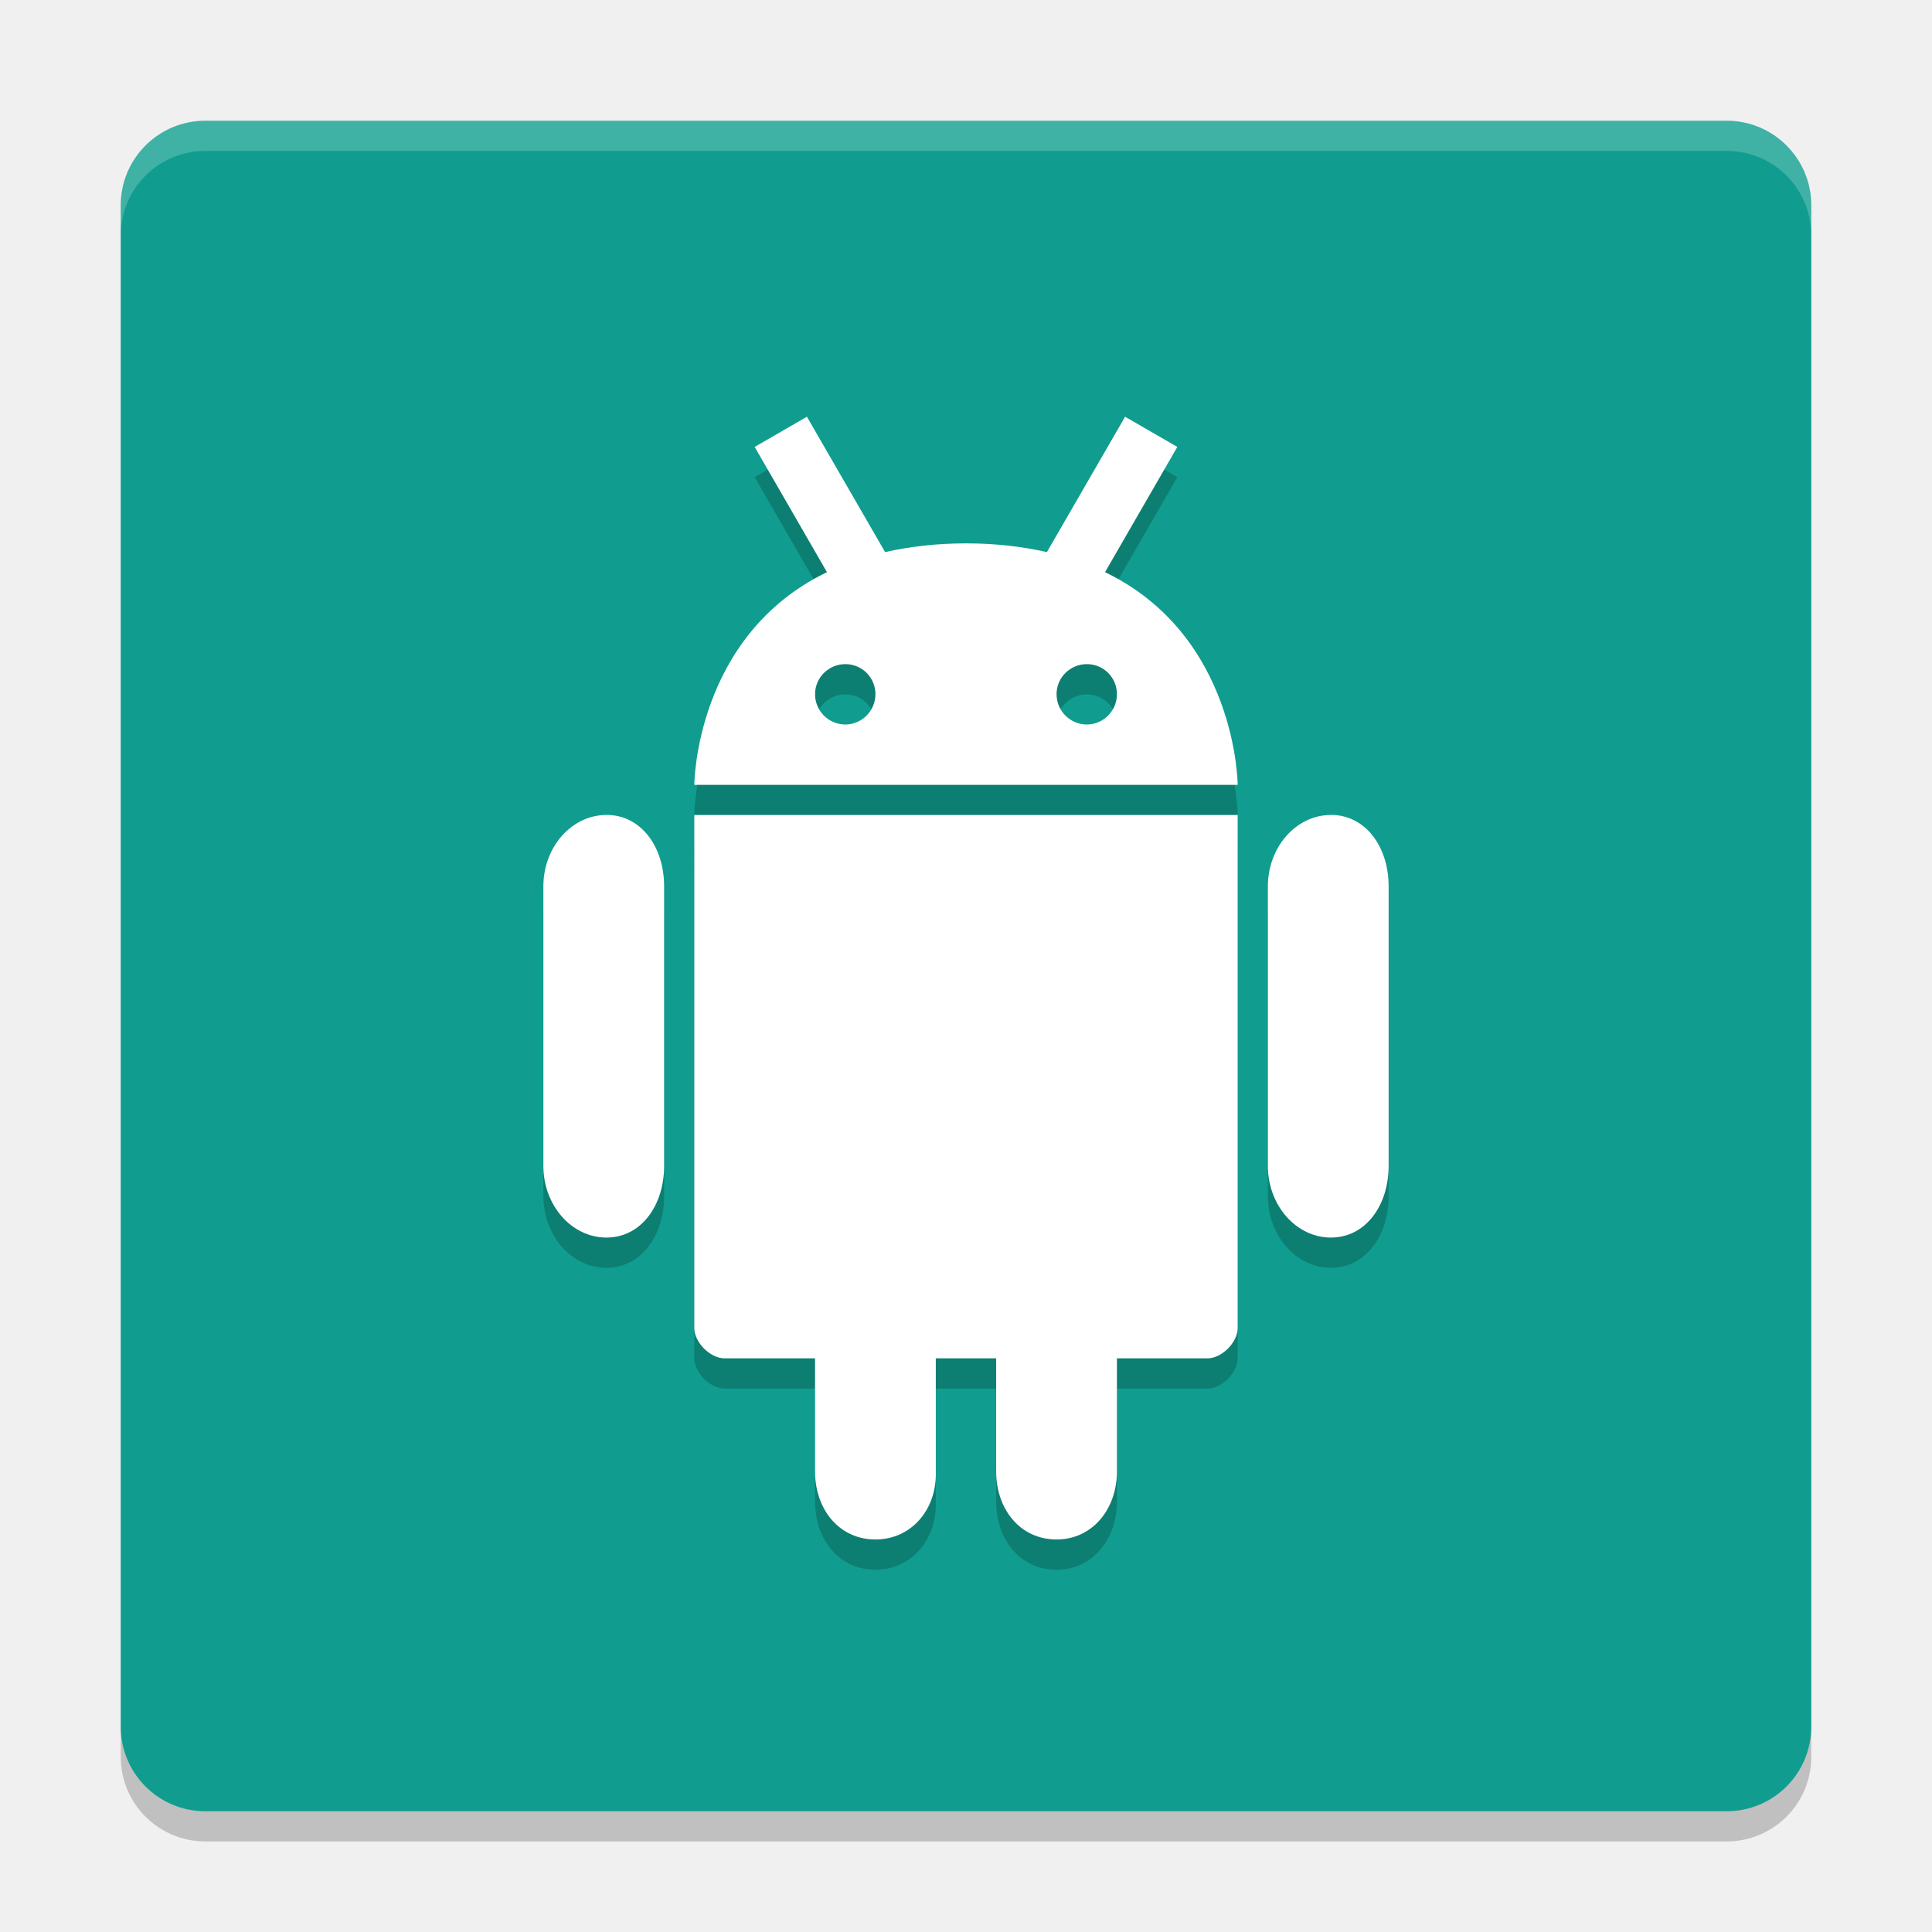
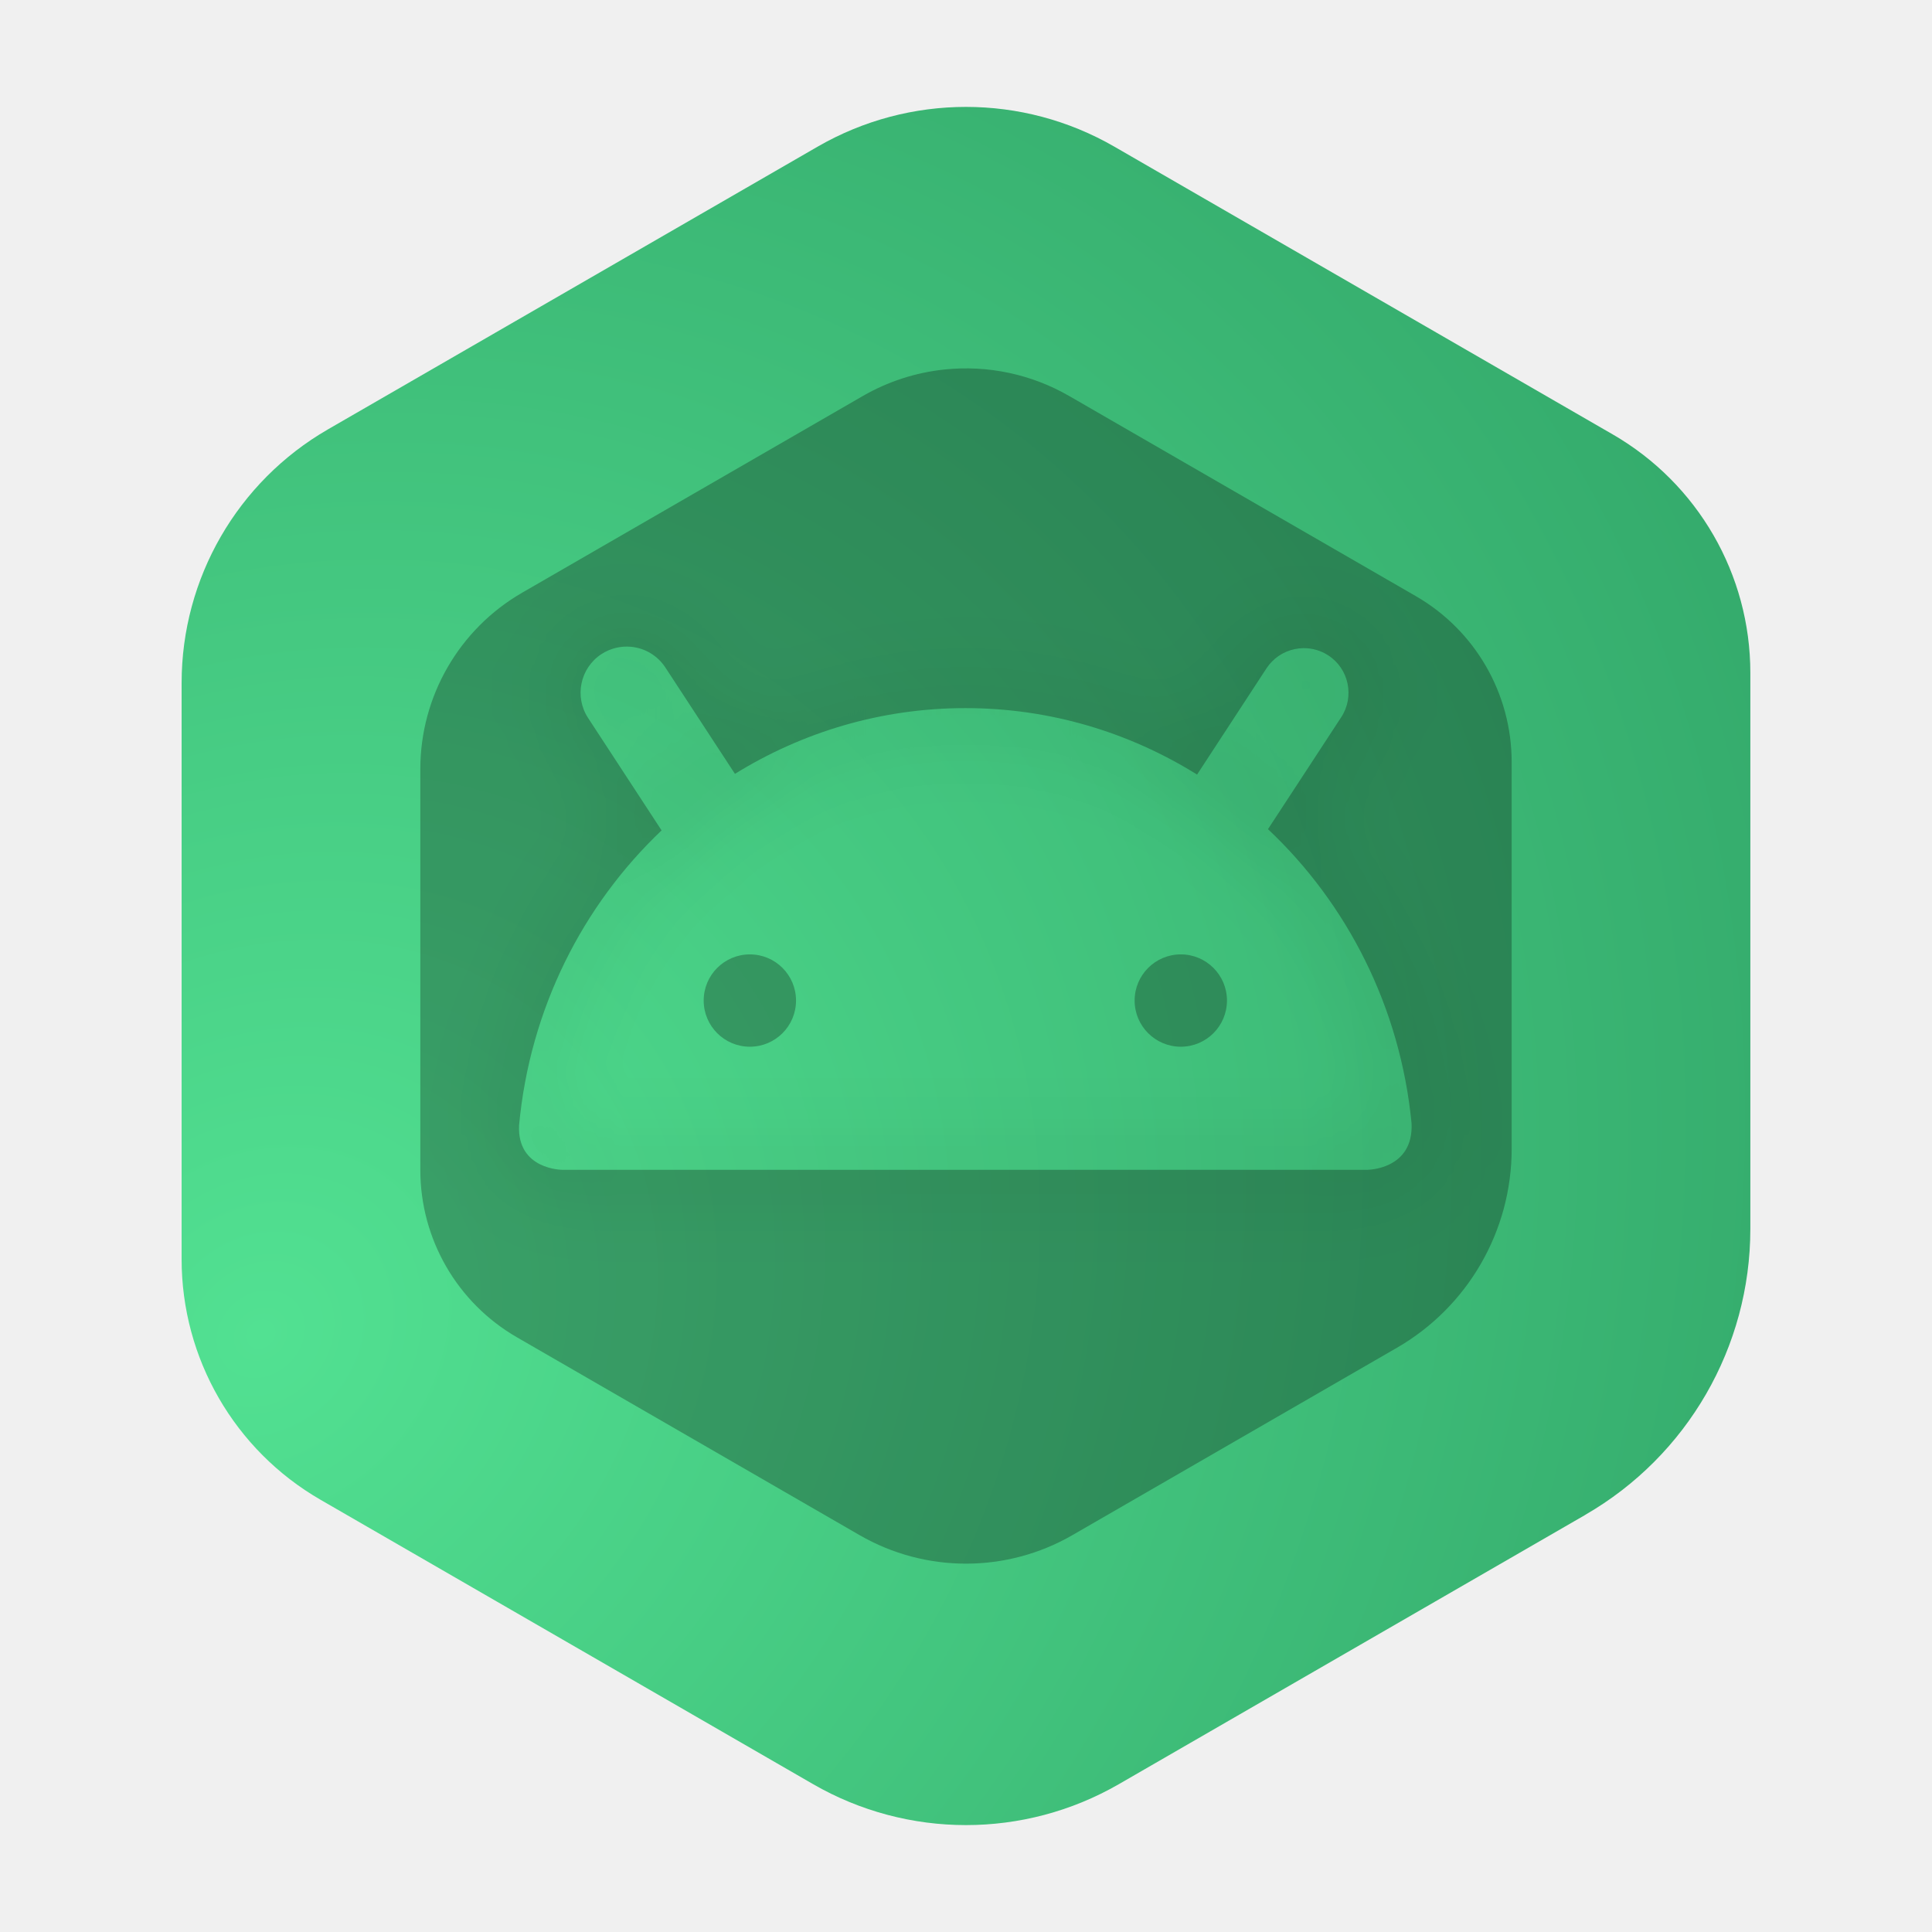
- <svg xmlns="http://www.w3.org/2000/svg" width="64" height="64" version="1">
-   <rect style="opacity:0.2" width="56" height="56" x="4" y="5" rx="2.8" ry="2.8" />
-   <rect style="fill:#109d8f" width="56" height="56" x="4" y="4" rx="2.8" ry="2.8" />
-   <path style="opacity:0.2" d="m 26.73,14.807 -1.73,1 2.394,4.149 C 23.018,22.069 23,27.002 23,27.002 h 18 c 0,0 -0.02,-4.933 -4.394,-7.047 L 39,15.807 l -1.73,-1 -2.59,4.484 c -0.794,-0.178 -1.67,-0.289 -2.676,-0.289 -1.008,0 -1.888,0.111 -2.684,0.289 l -2.59,-4.484 z m 1.274,8.195 c 0.554,0 0.996,0.446 0.996,0.996 0,0.55 -0.448,1.004 -0.996,1.004 -0.554,0 -1.004,-0.448 -1.004,-1.004 0,-0.55 0.45,-0.996 1.004,-0.996 z m 8,0 c 0.554,0 0.996,0.446 0.996,0.996 0,0.55 -0.448,1.004 -0.996,1.004 -0.554,0 -1.004,-0.448 -1.004,-1.004 0,-0.55 0.45,-0.996 1.004,-0.996 z m 8.084,4.997 c -1.15,0 -2.088,1.06 -2.088,2.366 v 9.261 c 0,1.306 0.938,2.372 2.088,2.372 1.15,0 1.912,-1.066 1.912,-2.372 v -9.261 c 0,-1.308 -0.76,-2.368 -1.912,-2.368 M 23,27.999 l -4.9e-4,17 c -1.4e-5,0.471 0.529,1 1,1 h 3 v 3.75 c 0,1.244 0.792,2.25 2,2.25 1.2,0 2.04,-1.007 2,-2.25 v -3.75 h 2 V 49.75 c 0,1.244 0.792,2.25 2,2.25 1.2,0 2,-1.023 2,-2.25 v -3.75 h 3 c 0.472,0 1,-0.528 1,-1 v -17 z m -2.912,0 c -1.151,0 -2.088,1.06 -2.088,2.366 v 9.261 c 0,1.306 0.937,2.372 2.088,2.372 1.151,0 1.912,-1.066 1.912,-2.372 v -9.261 c 0,-1.308 -0.76,-2.368 -1.912,-2.368 m 15.834,-4.44 m -16.754,3.52" />
-   <path style="fill:#ffffff" d="m 26.73,13.805 -1.73,1 2.394,4.149 C 23.018,21.067 23,26 23,26 h 18 c 0,0 -0.02,-4.933 -4.394,-7.047 L 39,14.805 l -1.73,-1 -2.59,4.484 c -0.794,-0.178 -1.67,-0.289 -2.676,-0.289 -1.008,0 -1.888,0.111 -2.684,0.289 l -2.59,-4.484 z M 28.004,22 C 28.558,22 29,22.446 29,22.996 29,23.546 28.552,24 28.004,24 27.45,24 27,23.552 27,22.996 27,22.446 27.45,22 28.004,22 Z m 8,0 C 36.558,22 37,22.446 37,22.996 37,23.546 36.552,24 36.004,24 35.45,24 35,23.552 35,22.996 35,22.446 35.45,22 36.004,22 Z m 8.084,4.997 c -1.15,0 -2.088,1.06 -2.088,2.366 v 9.261 c 0,1.306 0.938,2.372 2.088,2.372 1.15,0 1.912,-1.066 1.912,-2.372 v -9.261 c 0,-1.308 -0.76,-2.368 -1.912,-2.368 M 23,26.997 l -4.9e-4,17 c -1.4e-5,0.471 0.529,1 1,1 h 3 v 3.75 c 0,1.244 0.792,2.25 2,2.25 1.2,0 2.04,-1.007 2,-2.25 v -3.75 h 2 v 3.75 c 0,1.244 0.792,2.25 2,2.25 1.2,0 2,-1.023 2,-2.25 v -3.75 h 3 c 0.472,0 1,-0.528 1,-1 v -17 z m -2.912,0 c -1.151,0 -2.088,1.06 -2.088,2.366 v 9.261 c 0,1.306 0.937,2.372 2.088,2.372 1.151,0 1.912,-1.066 1.912,-2.372 v -9.261 c 0,-1.308 -0.76,-2.368 -1.912,-2.368 m 15.834,-4.44 m -16.754,3.52" />
-   <path style="opacity:0.2;fill:#ffffff" d="M 6.801 4 C 5.25 4 4 5.25 4 6.801 L 4 7.801 C 4 6.25 5.25 5 6.801 5 L 57.199 5 C 58.75 5 60 6.25 60 7.801 L 60 6.801 C 60 5.25 58.75 4 57.199 4 L 6.801 4 z" />
+ <svg xmlns="http://www.w3.org/2000/svg" xmlns:xlink="http://www.w3.org/1999/xlink" width="64" height="64" version="1" id="svg4">
+   <defs id="defs4">
+     <radialGradient xlink:href="#linearGradient10" id="radialGradient33-3" cx="5.953" cy="34.176" fx="5.953" fy="34.176" r="22.292" gradientTransform="matrix(1.525673,1.593904,-1.852315,1.773022,60.17584,-34.50762)" gradientUnits="userSpaceOnUse" />
+     <linearGradient id="linearGradient10">
+       <stop style="stop-color:#52e192;stop-opacity:1;" offset="0" id="stop9" />
+       <stop style="stop-color:#2fa165;stop-opacity:1;" offset="1" id="stop10" />
+     </linearGradient>
+     <filter style="color-interpolation-filters:sRGB" id="filter17" x="-0.112" y="-0.192" width="1.225" height="1.384">
+       <feGaussianBlur stdDeviation="2.675" id="feGaussianBlur17" />
+     </filter>
+   </defs>
+   <path style="fill:url(#radialGradient33-3);fill-opacity:1;stroke:#ffffff;stroke-width:0;stroke-dasharray:none" id="path13-3" transform="matrix(1.165601,0,0,1.165601,1.687269,2.738201)" d="m 43.607,40.703 -13.254,7.652 a 8.695,8.695 2.5219888e-7 0 1 -8.695,0 L 7.66,40.273 A 7.892,7.892 60 0 1 3.714,33.438 l 1e-7,-16.379 A 8.322,8.322 120 0 1 7.875,9.852 L 21.789,1.819 a 8.434,8.434 2.5219889e-7 0 1 8.434,0 l 14.162,8.177 a 7.825,7.825 60 0 1 3.912,6.776 l 0,15.806 a 9.381,9.381 120 0 1 -4.691,8.124 z" />
+   <path id="path13-3-1" style="opacity:0.27;fill:#000000;fill-opacity:1;stroke:#ffffff;stroke-width:0;stroke-dasharray:none" d="M 25.125 0.736 A 8.434 8.434 0 0 0 21.789 1.82 L 7.876 9.853 A 8.322 8.322 0 0 0 3.714 17.06 L 3.714 33.438 A 7.892 7.892 0 0 0 7.659 40.272 L 21.658 48.355 A 8.695 8.695 0 0 0 30.354 48.355 L 43.606 40.703 A 9.381 9.381 0 0 0 48.298 32.579 L 48.298 16.773 A 7.825 7.825 0 0 0 44.384 9.995 L 30.224 1.82 A 8.434 8.434 0 0 0 25.125 0.736 z M 12.323 12.064 A 1.886 1.886 0 0 1 13.724 12.909 L 16.567 17.255 C 19.319 15.552 22.538 14.569 25.982 14.569 C 29.446 14.569 32.683 15.563 35.446 17.284 L 38.283 12.943 A 1.823 1.823 0 0 1 39.437 12.158 A 1.823 1.823 0 0 1 39.791 12.119 A 1.823 1.823 0 0 1 40.807 12.416 A 1.823 1.823 0 0 1 41.335 14.94 L 38.343 19.514 C 41.576 22.56 43.746 26.783 44.208 31.526 C 44.301 33.432 42.395 33.431 42.395 33.431 L 9.516 33.431 C 9.516 33.431 7.665 33.43 7.748 31.615 C 8.189 26.862 10.346 22.626 13.57 19.565 L 10.569 14.974 A 1.886 1.886 0 0 1 11.113 12.363 A 1.886 1.886 0 0 1 12.323 12.064 z M 17.176 24.63 A 1.886 1.886 0 0 0 15.29 26.516 A 1.886 1.886 0 0 0 17.176 28.402 A 1.886 1.886 0 0 0 19.062 26.516 A 1.886 1.886 0 0 0 17.176 24.63 z M 34.781 24.63 A 1.886 1.886 0 0 0 32.895 26.516 A 1.886 1.886 0 0 0 34.781 28.402 A 1.886 1.886 0 0 0 36.667 26.516 A 1.886 1.886 0 0 0 34.781 24.63 z " transform="matrix(0.8108777,0,0,0.8108777,10.91225,11.64335)" />
+   <g id="g17" transform="matrix(0.5098096,0,0,0.5098096,-17.09536,14.30281)" style="filter:url(#filter17)">
+     <path d="m 74.031,13.967 c -0.503,0.038 -0.991,0.201 -1.418,0.48 -1.386,0.907 -1.774,2.766 -0.867,4.152 l 4.773,7.299 c 1.459,-1.385 3.057,-2.614 4.768,-3.672 l -4.521,-6.912 c -0.5,-0.764 -1.32,-1.258 -2.229,-1.344 -0.169,-0.016 -0.338,-0.017 -0.506,-0.004 z m 44.195,0.092 c -0.19,0.002 -0.379,0.022 -0.564,0.061 -0.753,0.157 -1.413,0.607 -1.834,1.25 l -4.514,6.902 c 1.65,1.027 3.194,2.216 4.609,3.549 l 4.758,-7.275 c 0.877,-1.34 0.501,-3.136 -0.838,-4.014 -0.48,-0.314 -1.043,-0.479 -1.617,-0.473 z" style="baseline-shift:baseline;display:inline;overflow:visible;fill:none;stroke:#000000;stroke-width:0.2;stroke-linecap:round;stroke-dasharray:none;stroke-opacity:1;enable-background:accumulate;stop-color:#000000;stop-opacity:1" id="path17" />
+     <path d="m 96.264,17.957 c -15.145,0 -27.591,11.898 -29.002,27.111 -0.133,2.887 2.811,2.889 2.811,2.889 h 52.297 c 0,0 3.03,-0.002 2.883,-3.033 C 123.776,29.779 111.361,17.957 96.264,17.957 Z" style="baseline-shift:baseline;display:inline;overflow:visible;fill:none;stroke:#000000;stroke-width:0.2;stroke-dasharray:none;stroke-opacity:1;enable-background:accumulate;stop-color:#000000;stop-opacity:1" id="path16" />
+   </g>
</svg>
